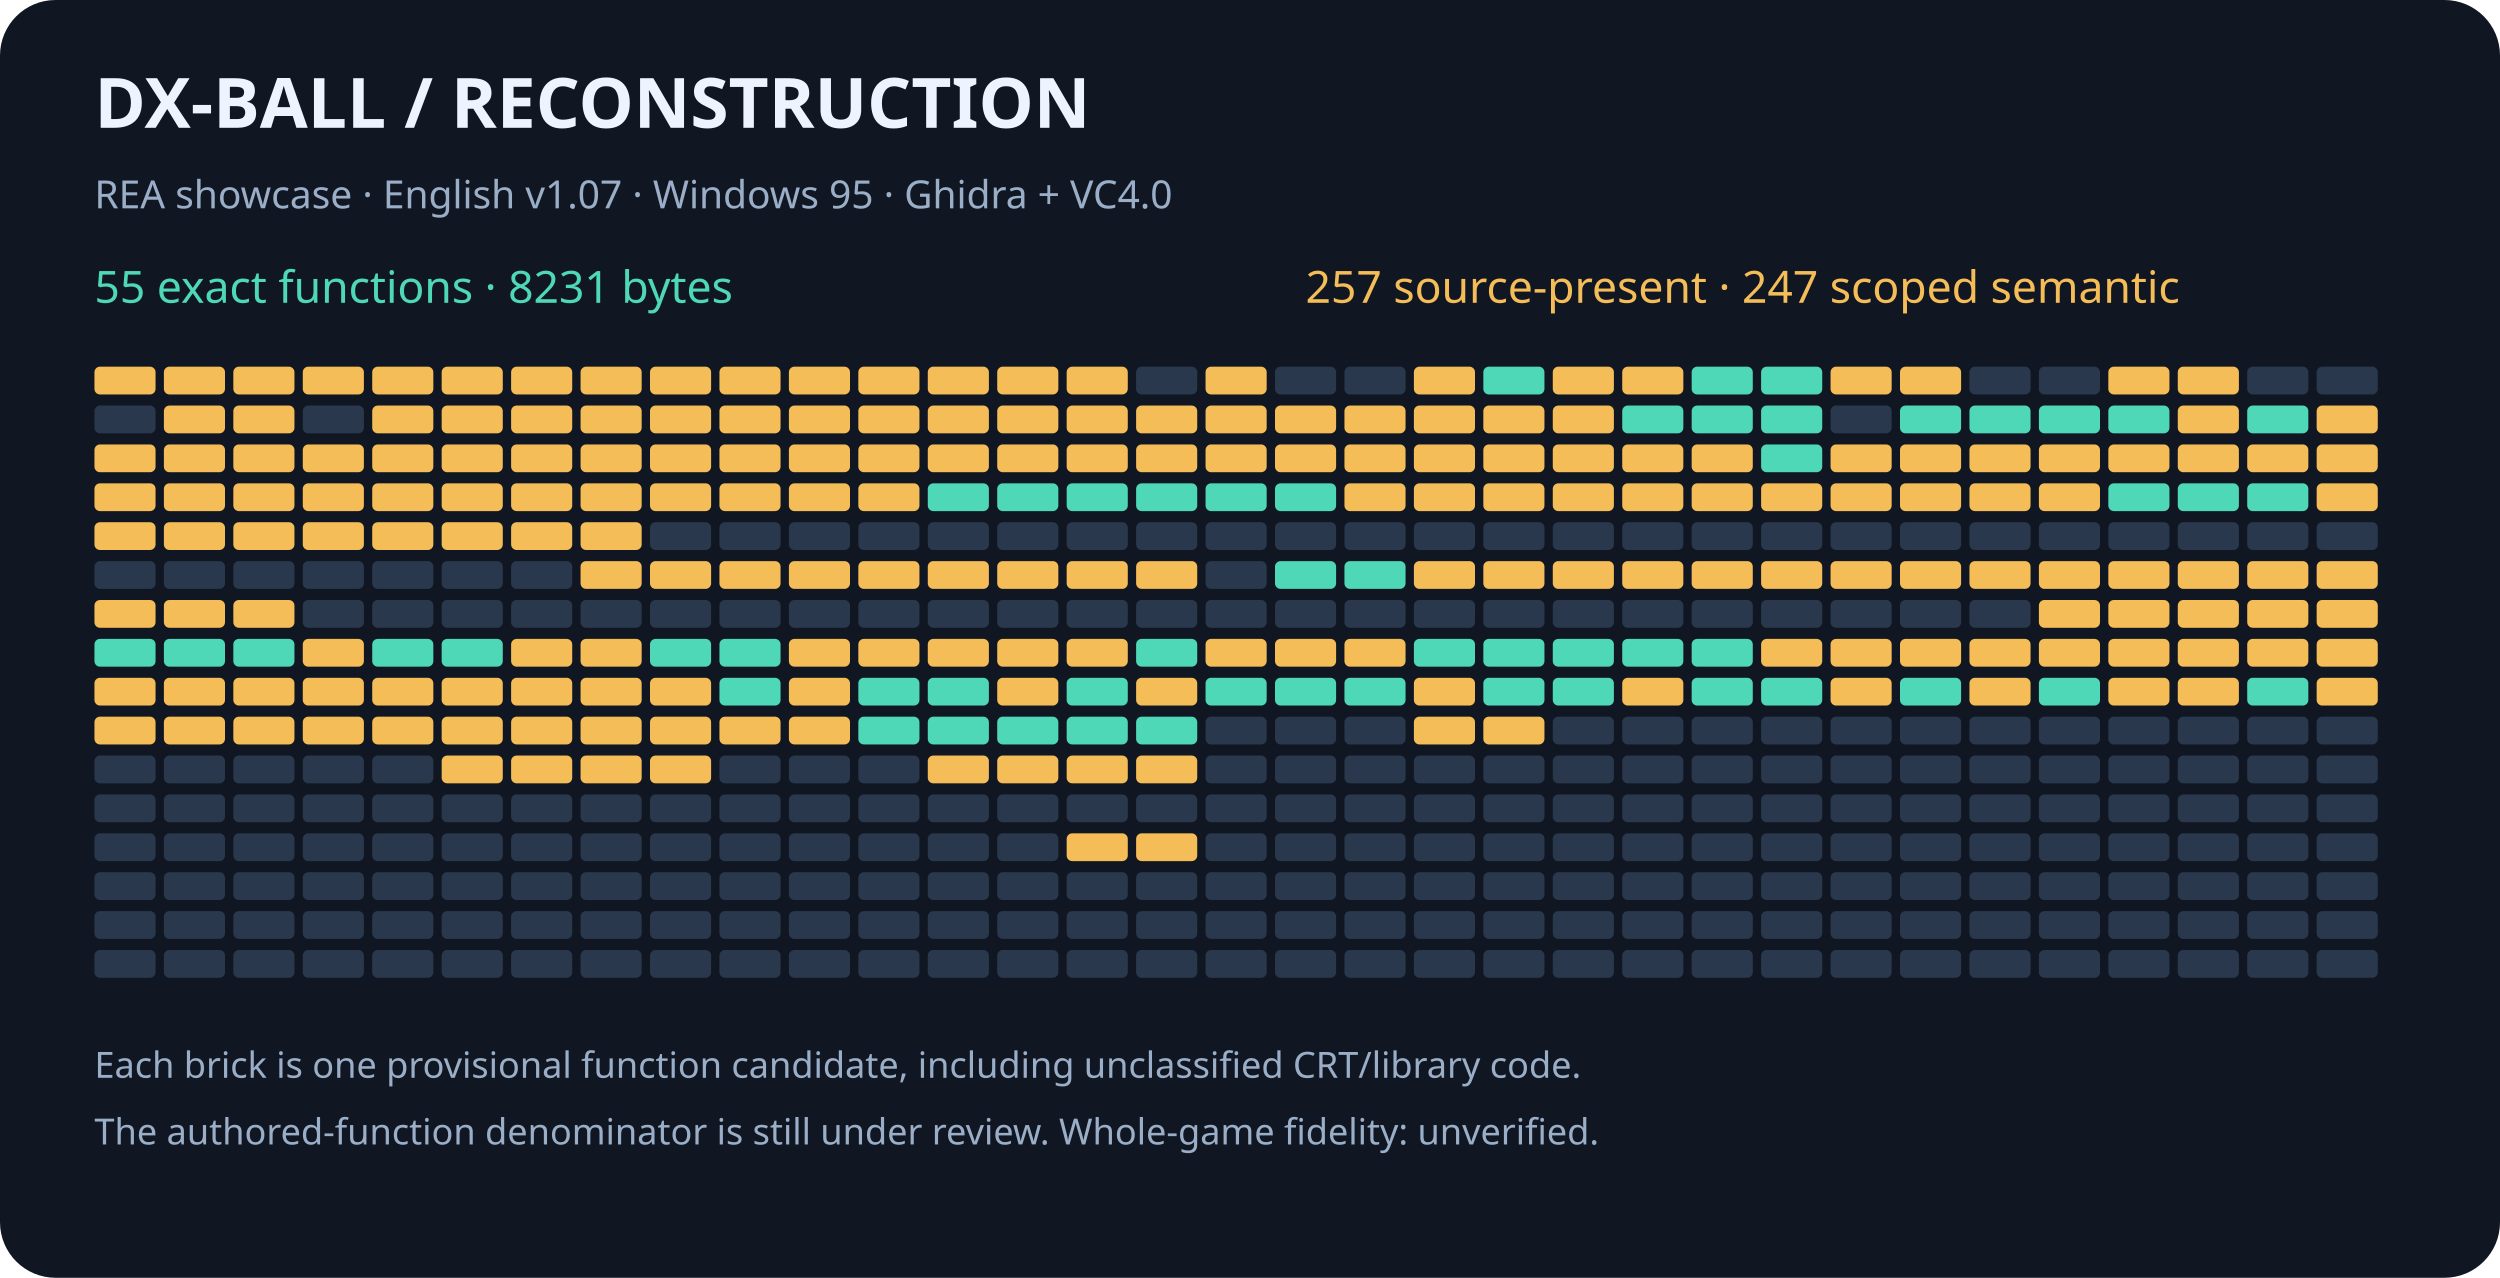
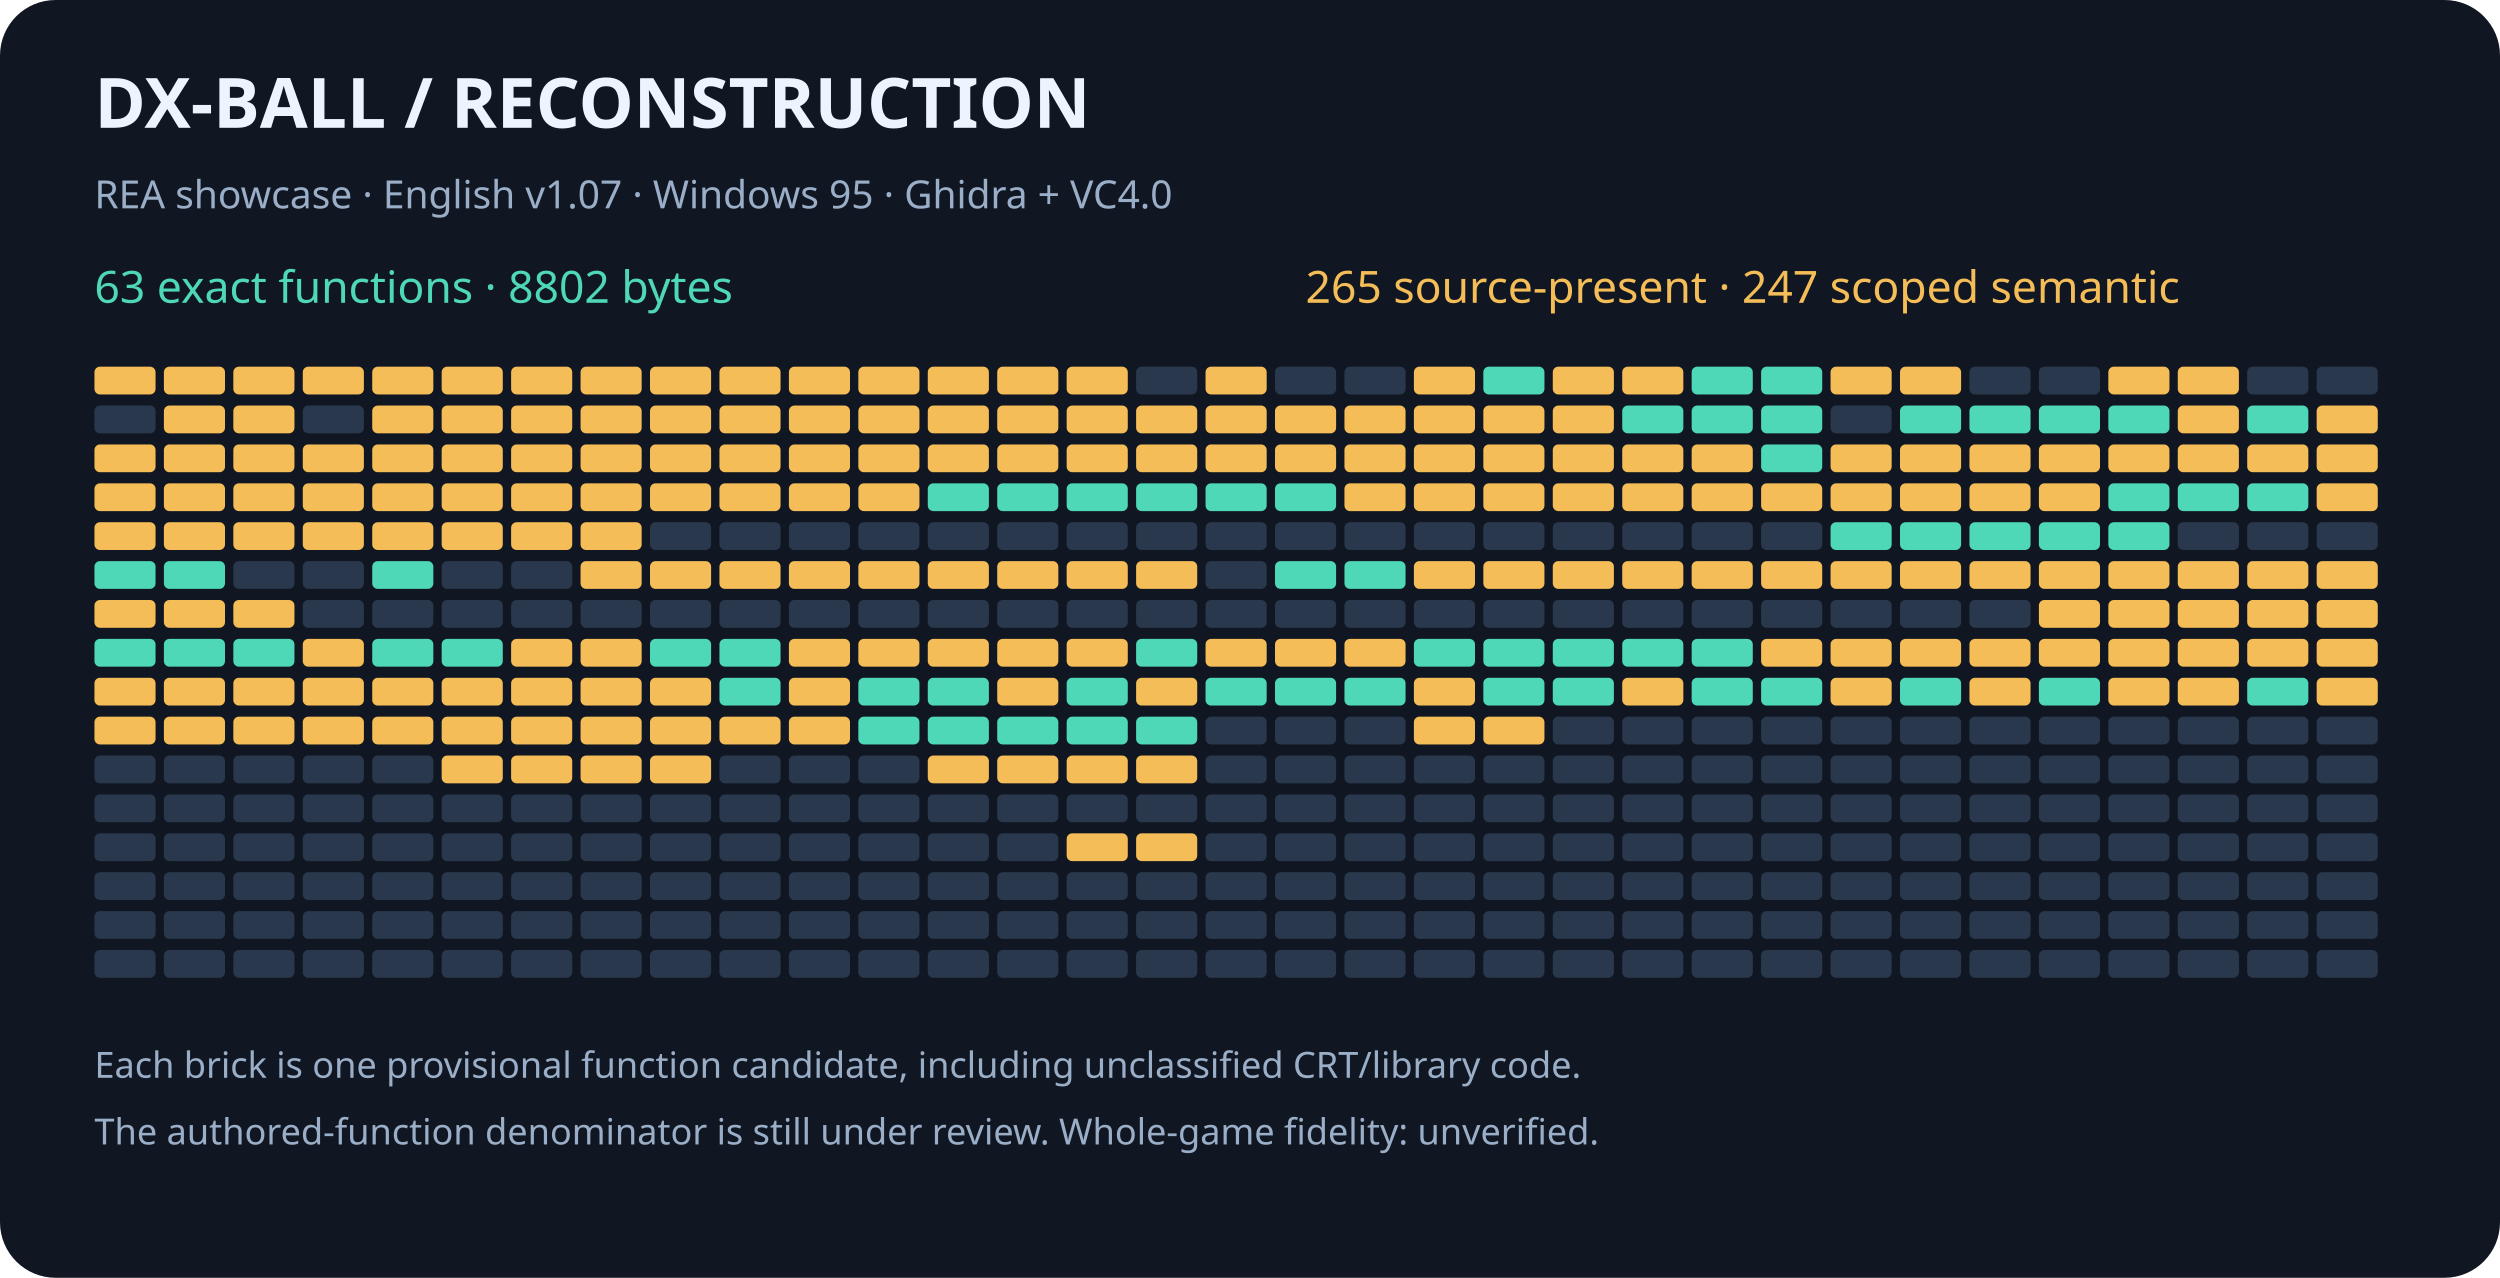
<svg xmlns="http://www.w3.org/2000/svg" width="900" height="460" viewBox="0 0 900 460" role="img" aria-labelledby="title desc">
  <rect width="900" height="460" rx="20" fill="#101722" />
  <g font-family="sans-serif">
    <text x="34" y="46" fill="#eef4ff" font-size="25" font-weight="bold">DX-BALL  /  RECONSTRUCTION</text>
    <text x="34" y="75" fill="#9baec8" font-size="14">REA showcase · English v1.07 · Windows 95 · Ghidra + VC4.0</text>
-     <text x="34" y="109" fill="#4ed8b7" font-size="16">55 exact functions · 8231 bytes</text>
-     <text x="470" y="109" fill="#f5bd57" font-size="16">257 source-present · 247 scoped semantic</text>
+     <text x="34" y="109" fill="#4ed8b7" font-size="16">63 exact functions · 8802 bytes</text>
+     <text x="470" y="109" fill="#f5bd57" font-size="16">265 source-present · 247 scoped semantic</text>
    <rect x="34" y="132" width="22" height="10" rx="2" fill="#f5bd57" />
    <rect x="59" y="132" width="22" height="10" rx="2" fill="#f5bd57" />
    <rect x="84" y="132" width="22" height="10" rx="2" fill="#f5bd57" />
    <rect x="109" y="132" width="22" height="10" rx="2" fill="#f5bd57" />
    <rect x="134" y="132" width="22" height="10" rx="2" fill="#f5bd57" />
    <rect x="159" y="132" width="22" height="10" rx="2" fill="#f5bd57" />
    <rect x="184" y="132" width="22" height="10" rx="2" fill="#f5bd57" />
    <rect x="209" y="132" width="22" height="10" rx="2" fill="#f5bd57" />
    <rect x="234" y="132" width="22" height="10" rx="2" fill="#f5bd57" />
    <rect x="259" y="132" width="22" height="10" rx="2" fill="#f5bd57" />
    <rect x="284" y="132" width="22" height="10" rx="2" fill="#f5bd57" />
    <rect x="309" y="132" width="22" height="10" rx="2" fill="#f5bd57" />
    <rect x="334" y="132" width="22" height="10" rx="2" fill="#f5bd57" />
    <rect x="359" y="132" width="22" height="10" rx="2" fill="#f5bd57" />
    <rect x="384" y="132" width="22" height="10" rx="2" fill="#f5bd57" />
    <rect x="409" y="132" width="22" height="10" rx="2" fill="#29384c" />
    <rect x="434" y="132" width="22" height="10" rx="2" fill="#f5bd57" />
    <rect x="459" y="132" width="22" height="10" rx="2" fill="#29384c" />
    <rect x="484" y="132" width="22" height="10" rx="2" fill="#29384c" />
    <rect x="509" y="132" width="22" height="10" rx="2" fill="#f5bd57" />
    <rect x="534" y="132" width="22" height="10" rx="2" fill="#4ed8b7" />
    <rect x="559" y="132" width="22" height="10" rx="2" fill="#f5bd57" />
    <rect x="584" y="132" width="22" height="10" rx="2" fill="#f5bd57" />
    <rect x="609" y="132" width="22" height="10" rx="2" fill="#4ed8b7" />
    <rect x="634" y="132" width="22" height="10" rx="2" fill="#4ed8b7" />
    <rect x="659" y="132" width="22" height="10" rx="2" fill="#f5bd57" />
    <rect x="684" y="132" width="22" height="10" rx="2" fill="#f5bd57" />
    <rect x="709" y="132" width="22" height="10" rx="2" fill="#29384c" />
    <rect x="734" y="132" width="22" height="10" rx="2" fill="#29384c" />
    <rect x="759" y="132" width="22" height="10" rx="2" fill="#f5bd57" />
    <rect x="784" y="132" width="22" height="10" rx="2" fill="#f5bd57" />
    <rect x="809" y="132" width="22" height="10" rx="2" fill="#29384c" />
    <rect x="834" y="132" width="22" height="10" rx="2" fill="#29384c" />
    <rect x="34" y="146" width="22" height="10" rx="2" fill="#29384c" />
    <rect x="59" y="146" width="22" height="10" rx="2" fill="#f5bd57" />
    <rect x="84" y="146" width="22" height="10" rx="2" fill="#f5bd57" />
    <rect x="109" y="146" width="22" height="10" rx="2" fill="#29384c" />
    <rect x="134" y="146" width="22" height="10" rx="2" fill="#f5bd57" />
    <rect x="159" y="146" width="22" height="10" rx="2" fill="#f5bd57" />
    <rect x="184" y="146" width="22" height="10" rx="2" fill="#f5bd57" />
    <rect x="209" y="146" width="22" height="10" rx="2" fill="#f5bd57" />
    <rect x="234" y="146" width="22" height="10" rx="2" fill="#f5bd57" />
    <rect x="259" y="146" width="22" height="10" rx="2" fill="#f5bd57" />
    <rect x="284" y="146" width="22" height="10" rx="2" fill="#f5bd57" />
    <rect x="309" y="146" width="22" height="10" rx="2" fill="#f5bd57" />
    <rect x="334" y="146" width="22" height="10" rx="2" fill="#f5bd57" />
    <rect x="359" y="146" width="22" height="10" rx="2" fill="#f5bd57" />
    <rect x="384" y="146" width="22" height="10" rx="2" fill="#f5bd57" />
    <rect x="409" y="146" width="22" height="10" rx="2" fill="#f5bd57" />
    <rect x="434" y="146" width="22" height="10" rx="2" fill="#f5bd57" />
    <rect x="459" y="146" width="22" height="10" rx="2" fill="#f5bd57" />
    <rect x="484" y="146" width="22" height="10" rx="2" fill="#f5bd57" />
    <rect x="509" y="146" width="22" height="10" rx="2" fill="#f5bd57" />
    <rect x="534" y="146" width="22" height="10" rx="2" fill="#f5bd57" />
    <rect x="559" y="146" width="22" height="10" rx="2" fill="#f5bd57" />
    <rect x="584" y="146" width="22" height="10" rx="2" fill="#4ed8b7" />
    <rect x="609" y="146" width="22" height="10" rx="2" fill="#4ed8b7" />
    <rect x="634" y="146" width="22" height="10" rx="2" fill="#4ed8b7" />
    <rect x="659" y="146" width="22" height="10" rx="2" fill="#29384c" />
    <rect x="684" y="146" width="22" height="10" rx="2" fill="#4ed8b7" />
    <rect x="709" y="146" width="22" height="10" rx="2" fill="#4ed8b7" />
    <rect x="734" y="146" width="22" height="10" rx="2" fill="#4ed8b7" />
    <rect x="759" y="146" width="22" height="10" rx="2" fill="#4ed8b7" />
    <rect x="784" y="146" width="22" height="10" rx="2" fill="#f5bd57" />
    <rect x="809" y="146" width="22" height="10" rx="2" fill="#4ed8b7" />
    <rect x="834" y="146" width="22" height="10" rx="2" fill="#f5bd57" />
    <rect x="34" y="160" width="22" height="10" rx="2" fill="#f5bd57" />
    <rect x="59" y="160" width="22" height="10" rx="2" fill="#f5bd57" />
    <rect x="84" y="160" width="22" height="10" rx="2" fill="#f5bd57" />
    <rect x="109" y="160" width="22" height="10" rx="2" fill="#f5bd57" />
    <rect x="134" y="160" width="22" height="10" rx="2" fill="#f5bd57" />
    <rect x="159" y="160" width="22" height="10" rx="2" fill="#f5bd57" />
    <rect x="184" y="160" width="22" height="10" rx="2" fill="#f5bd57" />
    <rect x="209" y="160" width="22" height="10" rx="2" fill="#f5bd57" />
    <rect x="234" y="160" width="22" height="10" rx="2" fill="#f5bd57" />
    <rect x="259" y="160" width="22" height="10" rx="2" fill="#f5bd57" />
    <rect x="284" y="160" width="22" height="10" rx="2" fill="#f5bd57" />
    <rect x="309" y="160" width="22" height="10" rx="2" fill="#f5bd57" />
    <rect x="334" y="160" width="22" height="10" rx="2" fill="#f5bd57" />
    <rect x="359" y="160" width="22" height="10" rx="2" fill="#f5bd57" />
    <rect x="384" y="160" width="22" height="10" rx="2" fill="#f5bd57" />
    <rect x="409" y="160" width="22" height="10" rx="2" fill="#f5bd57" />
    <rect x="434" y="160" width="22" height="10" rx="2" fill="#f5bd57" />
    <rect x="459" y="160" width="22" height="10" rx="2" fill="#f5bd57" />
    <rect x="484" y="160" width="22" height="10" rx="2" fill="#f5bd57" />
    <rect x="509" y="160" width="22" height="10" rx="2" fill="#f5bd57" />
    <rect x="534" y="160" width="22" height="10" rx="2" fill="#f5bd57" />
    <rect x="559" y="160" width="22" height="10" rx="2" fill="#f5bd57" />
    <rect x="584" y="160" width="22" height="10" rx="2" fill="#f5bd57" />
    <rect x="609" y="160" width="22" height="10" rx="2" fill="#f5bd57" />
    <rect x="634" y="160" width="22" height="10" rx="2" fill="#4ed8b7" />
    <rect x="659" y="160" width="22" height="10" rx="2" fill="#f5bd57" />
    <rect x="684" y="160" width="22" height="10" rx="2" fill="#f5bd57" />
    <rect x="709" y="160" width="22" height="10" rx="2" fill="#f5bd57" />
    <rect x="734" y="160" width="22" height="10" rx="2" fill="#f5bd57" />
    <rect x="759" y="160" width="22" height="10" rx="2" fill="#f5bd57" />
    <rect x="784" y="160" width="22" height="10" rx="2" fill="#f5bd57" />
    <rect x="809" y="160" width="22" height="10" rx="2" fill="#f5bd57" />
    <rect x="834" y="160" width="22" height="10" rx="2" fill="#f5bd57" />
    <rect x="34" y="174" width="22" height="10" rx="2" fill="#f5bd57" />
    <rect x="59" y="174" width="22" height="10" rx="2" fill="#f5bd57" />
    <rect x="84" y="174" width="22" height="10" rx="2" fill="#f5bd57" />
    <rect x="109" y="174" width="22" height="10" rx="2" fill="#f5bd57" />
    <rect x="134" y="174" width="22" height="10" rx="2" fill="#f5bd57" />
    <rect x="159" y="174" width="22" height="10" rx="2" fill="#f5bd57" />
    <rect x="184" y="174" width="22" height="10" rx="2" fill="#f5bd57" />
    <rect x="209" y="174" width="22" height="10" rx="2" fill="#f5bd57" />
    <rect x="234" y="174" width="22" height="10" rx="2" fill="#f5bd57" />
    <rect x="259" y="174" width="22" height="10" rx="2" fill="#f5bd57" />
    <rect x="284" y="174" width="22" height="10" rx="2" fill="#f5bd57" />
    <rect x="309" y="174" width="22" height="10" rx="2" fill="#f5bd57" />
    <rect x="334" y="174" width="22" height="10" rx="2" fill="#4ed8b7" />
    <rect x="359" y="174" width="22" height="10" rx="2" fill="#4ed8b7" />
    <rect x="384" y="174" width="22" height="10" rx="2" fill="#4ed8b7" />
    <rect x="409" y="174" width="22" height="10" rx="2" fill="#4ed8b7" />
    <rect x="434" y="174" width="22" height="10" rx="2" fill="#4ed8b7" />
    <rect x="459" y="174" width="22" height="10" rx="2" fill="#4ed8b7" />
    <rect x="484" y="174" width="22" height="10" rx="2" fill="#f5bd57" />
    <rect x="509" y="174" width="22" height="10" rx="2" fill="#f5bd57" />
    <rect x="534" y="174" width="22" height="10" rx="2" fill="#f5bd57" />
    <rect x="559" y="174" width="22" height="10" rx="2" fill="#f5bd57" />
    <rect x="584" y="174" width="22" height="10" rx="2" fill="#f5bd57" />
    <rect x="609" y="174" width="22" height="10" rx="2" fill="#f5bd57" />
    <rect x="634" y="174" width="22" height="10" rx="2" fill="#f5bd57" />
    <rect x="659" y="174" width="22" height="10" rx="2" fill="#f5bd57" />
    <rect x="684" y="174" width="22" height="10" rx="2" fill="#f5bd57" />
    <rect x="709" y="174" width="22" height="10" rx="2" fill="#f5bd57" />
    <rect x="734" y="174" width="22" height="10" rx="2" fill="#f5bd57" />
    <rect x="759" y="174" width="22" height="10" rx="2" fill="#4ed8b7" />
    <rect x="784" y="174" width="22" height="10" rx="2" fill="#4ed8b7" />
    <rect x="809" y="174" width="22" height="10" rx="2" fill="#4ed8b7" />
    <rect x="834" y="174" width="22" height="10" rx="2" fill="#f5bd57" />
    <rect x="34" y="188" width="22" height="10" rx="2" fill="#f5bd57" />
    <rect x="59" y="188" width="22" height="10" rx="2" fill="#f5bd57" />
    <rect x="84" y="188" width="22" height="10" rx="2" fill="#f5bd57" />
    <rect x="109" y="188" width="22" height="10" rx="2" fill="#f5bd57" />
    <rect x="134" y="188" width="22" height="10" rx="2" fill="#f5bd57" />
    <rect x="159" y="188" width="22" height="10" rx="2" fill="#f5bd57" />
    <rect x="184" y="188" width="22" height="10" rx="2" fill="#f5bd57" />
    <rect x="209" y="188" width="22" height="10" rx="2" fill="#f5bd57" />
    <rect x="234" y="188" width="22" height="10" rx="2" fill="#29384c" />
    <rect x="259" y="188" width="22" height="10" rx="2" fill="#29384c" />
    <rect x="284" y="188" width="22" height="10" rx="2" fill="#29384c" />
    <rect x="309" y="188" width="22" height="10" rx="2" fill="#29384c" />
    <rect x="334" y="188" width="22" height="10" rx="2" fill="#29384c" />
    <rect x="359" y="188" width="22" height="10" rx="2" fill="#29384c" />
    <rect x="384" y="188" width="22" height="10" rx="2" fill="#29384c" />
    <rect x="409" y="188" width="22" height="10" rx="2" fill="#29384c" />
    <rect x="434" y="188" width="22" height="10" rx="2" fill="#29384c" />
    <rect x="459" y="188" width="22" height="10" rx="2" fill="#29384c" />
    <rect x="484" y="188" width="22" height="10" rx="2" fill="#29384c" />
    <rect x="509" y="188" width="22" height="10" rx="2" fill="#29384c" />
    <rect x="534" y="188" width="22" height="10" rx="2" fill="#29384c" />
    <rect x="559" y="188" width="22" height="10" rx="2" fill="#29384c" />
    <rect x="584" y="188" width="22" height="10" rx="2" fill="#29384c" />
    <rect x="609" y="188" width="22" height="10" rx="2" fill="#29384c" />
    <rect x="634" y="188" width="22" height="10" rx="2" fill="#29384c" />
-     <rect x="659" y="188" width="22" height="10" rx="2" fill="#29384c" />
-     <rect x="684" y="188" width="22" height="10" rx="2" fill="#29384c" />
-     <rect x="709" y="188" width="22" height="10" rx="2" fill="#29384c" />
-     <rect x="734" y="188" width="22" height="10" rx="2" fill="#29384c" />
-     <rect x="759" y="188" width="22" height="10" rx="2" fill="#29384c" />
+     <rect x="659" y="188" width="22" height="10" rx="2" fill="#4ed8b7" />
+     <rect x="684" y="188" width="22" height="10" rx="2" fill="#4ed8b7" />
+     <rect x="709" y="188" width="22" height="10" rx="2" fill="#4ed8b7" />
+     <rect x="734" y="188" width="22" height="10" rx="2" fill="#4ed8b7" />
+     <rect x="759" y="188" width="22" height="10" rx="2" fill="#4ed8b7" />
    <rect x="784" y="188" width="22" height="10" rx="2" fill="#29384c" />
    <rect x="809" y="188" width="22" height="10" rx="2" fill="#29384c" />
    <rect x="834" y="188" width="22" height="10" rx="2" fill="#29384c" />
-     <rect x="34" y="202" width="22" height="10" rx="2" fill="#29384c" />
-     <rect x="59" y="202" width="22" height="10" rx="2" fill="#29384c" />
+     <rect x="34" y="202" width="22" height="10" rx="2" fill="#4ed8b7" />
+     <rect x="59" y="202" width="22" height="10" rx="2" fill="#4ed8b7" />
    <rect x="84" y="202" width="22" height="10" rx="2" fill="#29384c" />
    <rect x="109" y="202" width="22" height="10" rx="2" fill="#29384c" />
-     <rect x="134" y="202" width="22" height="10" rx="2" fill="#29384c" />
+     <rect x="134" y="202" width="22" height="10" rx="2" fill="#4ed8b7" />
    <rect x="159" y="202" width="22" height="10" rx="2" fill="#29384c" />
    <rect x="184" y="202" width="22" height="10" rx="2" fill="#29384c" />
    <rect x="209" y="202" width="22" height="10" rx="2" fill="#f5bd57" />
    <rect x="234" y="202" width="22" height="10" rx="2" fill="#f5bd57" />
    <rect x="259" y="202" width="22" height="10" rx="2" fill="#f5bd57" />
    <rect x="284" y="202" width="22" height="10" rx="2" fill="#f5bd57" />
    <rect x="309" y="202" width="22" height="10" rx="2" fill="#f5bd57" />
    <rect x="334" y="202" width="22" height="10" rx="2" fill="#f5bd57" />
    <rect x="359" y="202" width="22" height="10" rx="2" fill="#f5bd57" />
    <rect x="384" y="202" width="22" height="10" rx="2" fill="#f5bd57" />
    <rect x="409" y="202" width="22" height="10" rx="2" fill="#f5bd57" />
    <rect x="434" y="202" width="22" height="10" rx="2" fill="#29384c" />
    <rect x="459" y="202" width="22" height="10" rx="2" fill="#4ed8b7" />
    <rect x="484" y="202" width="22" height="10" rx="2" fill="#4ed8b7" />
    <rect x="509" y="202" width="22" height="10" rx="2" fill="#f5bd57" />
    <rect x="534" y="202" width="22" height="10" rx="2" fill="#f5bd57" />
    <rect x="559" y="202" width="22" height="10" rx="2" fill="#f5bd57" />
    <rect x="584" y="202" width="22" height="10" rx="2" fill="#f5bd57" />
    <rect x="609" y="202" width="22" height="10" rx="2" fill="#f5bd57" />
    <rect x="634" y="202" width="22" height="10" rx="2" fill="#f5bd57" />
    <rect x="659" y="202" width="22" height="10" rx="2" fill="#f5bd57" />
    <rect x="684" y="202" width="22" height="10" rx="2" fill="#f5bd57" />
    <rect x="709" y="202" width="22" height="10" rx="2" fill="#f5bd57" />
    <rect x="734" y="202" width="22" height="10" rx="2" fill="#f5bd57" />
    <rect x="759" y="202" width="22" height="10" rx="2" fill="#f5bd57" />
    <rect x="784" y="202" width="22" height="10" rx="2" fill="#f5bd57" />
    <rect x="809" y="202" width="22" height="10" rx="2" fill="#f5bd57" />
    <rect x="834" y="202" width="22" height="10" rx="2" fill="#f5bd57" />
    <rect x="34" y="216" width="22" height="10" rx="2" fill="#f5bd57" />
    <rect x="59" y="216" width="22" height="10" rx="2" fill="#f5bd57" />
    <rect x="84" y="216" width="22" height="10" rx="2" fill="#f5bd57" />
    <rect x="109" y="216" width="22" height="10" rx="2" fill="#29384c" />
    <rect x="134" y="216" width="22" height="10" rx="2" fill="#29384c" />
    <rect x="159" y="216" width="22" height="10" rx="2" fill="#29384c" />
    <rect x="184" y="216" width="22" height="10" rx="2" fill="#29384c" />
    <rect x="209" y="216" width="22" height="10" rx="2" fill="#29384c" />
    <rect x="234" y="216" width="22" height="10" rx="2" fill="#29384c" />
    <rect x="259" y="216" width="22" height="10" rx="2" fill="#29384c" />
    <rect x="284" y="216" width="22" height="10" rx="2" fill="#29384c" />
    <rect x="309" y="216" width="22" height="10" rx="2" fill="#29384c" />
    <rect x="334" y="216" width="22" height="10" rx="2" fill="#29384c" />
    <rect x="359" y="216" width="22" height="10" rx="2" fill="#29384c" />
    <rect x="384" y="216" width="22" height="10" rx="2" fill="#29384c" />
    <rect x="409" y="216" width="22" height="10" rx="2" fill="#29384c" />
    <rect x="434" y="216" width="22" height="10" rx="2" fill="#29384c" />
    <rect x="459" y="216" width="22" height="10" rx="2" fill="#29384c" />
    <rect x="484" y="216" width="22" height="10" rx="2" fill="#29384c" />
    <rect x="509" y="216" width="22" height="10" rx="2" fill="#29384c" />
    <rect x="534" y="216" width="22" height="10" rx="2" fill="#29384c" />
    <rect x="559" y="216" width="22" height="10" rx="2" fill="#29384c" />
    <rect x="584" y="216" width="22" height="10" rx="2" fill="#29384c" />
    <rect x="609" y="216" width="22" height="10" rx="2" fill="#29384c" />
    <rect x="634" y="216" width="22" height="10" rx="2" fill="#29384c" />
    <rect x="659" y="216" width="22" height="10" rx="2" fill="#29384c" />
    <rect x="684" y="216" width="22" height="10" rx="2" fill="#29384c" />
    <rect x="709" y="216" width="22" height="10" rx="2" fill="#29384c" />
    <rect x="734" y="216" width="22" height="10" rx="2" fill="#f5bd57" />
    <rect x="759" y="216" width="22" height="10" rx="2" fill="#f5bd57" />
    <rect x="784" y="216" width="22" height="10" rx="2" fill="#f5bd57" />
    <rect x="809" y="216" width="22" height="10" rx="2" fill="#f5bd57" />
    <rect x="834" y="216" width="22" height="10" rx="2" fill="#f5bd57" />
    <rect x="34" y="230" width="22" height="10" rx="2" fill="#4ed8b7" />
    <rect x="59" y="230" width="22" height="10" rx="2" fill="#4ed8b7" />
    <rect x="84" y="230" width="22" height="10" rx="2" fill="#4ed8b7" />
    <rect x="109" y="230" width="22" height="10" rx="2" fill="#f5bd57" />
    <rect x="134" y="230" width="22" height="10" rx="2" fill="#4ed8b7" />
    <rect x="159" y="230" width="22" height="10" rx="2" fill="#4ed8b7" />
    <rect x="184" y="230" width="22" height="10" rx="2" fill="#f5bd57" />
    <rect x="209" y="230" width="22" height="10" rx="2" fill="#f5bd57" />
    <rect x="234" y="230" width="22" height="10" rx="2" fill="#4ed8b7" />
    <rect x="259" y="230" width="22" height="10" rx="2" fill="#4ed8b7" />
    <rect x="284" y="230" width="22" height="10" rx="2" fill="#f5bd57" />
    <rect x="309" y="230" width="22" height="10" rx="2" fill="#f5bd57" />
    <rect x="334" y="230" width="22" height="10" rx="2" fill="#f5bd57" />
    <rect x="359" y="230" width="22" height="10" rx="2" fill="#f5bd57" />
    <rect x="384" y="230" width="22" height="10" rx="2" fill="#f5bd57" />
    <rect x="409" y="230" width="22" height="10" rx="2" fill="#4ed8b7" />
    <rect x="434" y="230" width="22" height="10" rx="2" fill="#f5bd57" />
    <rect x="459" y="230" width="22" height="10" rx="2" fill="#f5bd57" />
    <rect x="484" y="230" width="22" height="10" rx="2" fill="#f5bd57" />
    <rect x="509" y="230" width="22" height="10" rx="2" fill="#4ed8b7" />
    <rect x="534" y="230" width="22" height="10" rx="2" fill="#4ed8b7" />
    <rect x="559" y="230" width="22" height="10" rx="2" fill="#4ed8b7" />
    <rect x="584" y="230" width="22" height="10" rx="2" fill="#4ed8b7" />
    <rect x="609" y="230" width="22" height="10" rx="2" fill="#4ed8b7" />
    <rect x="634" y="230" width="22" height="10" rx="2" fill="#f5bd57" />
    <rect x="659" y="230" width="22" height="10" rx="2" fill="#f5bd57" />
    <rect x="684" y="230" width="22" height="10" rx="2" fill="#f5bd57" />
    <rect x="709" y="230" width="22" height="10" rx="2" fill="#f5bd57" />
    <rect x="734" y="230" width="22" height="10" rx="2" fill="#f5bd57" />
    <rect x="759" y="230" width="22" height="10" rx="2" fill="#f5bd57" />
    <rect x="784" y="230" width="22" height="10" rx="2" fill="#f5bd57" />
    <rect x="809" y="230" width="22" height="10" rx="2" fill="#f5bd57" />
    <rect x="834" y="230" width="22" height="10" rx="2" fill="#f5bd57" />
    <rect x="34" y="244" width="22" height="10" rx="2" fill="#f5bd57" />
    <rect x="59" y="244" width="22" height="10" rx="2" fill="#f5bd57" />
    <rect x="84" y="244" width="22" height="10" rx="2" fill="#f5bd57" />
    <rect x="109" y="244" width="22" height="10" rx="2" fill="#f5bd57" />
    <rect x="134" y="244" width="22" height="10" rx="2" fill="#f5bd57" />
    <rect x="159" y="244" width="22" height="10" rx="2" fill="#f5bd57" />
    <rect x="184" y="244" width="22" height="10" rx="2" fill="#f5bd57" />
    <rect x="209" y="244" width="22" height="10" rx="2" fill="#f5bd57" />
    <rect x="234" y="244" width="22" height="10" rx="2" fill="#f5bd57" />
    <rect x="259" y="244" width="22" height="10" rx="2" fill="#4ed8b7" />
    <rect x="284" y="244" width="22" height="10" rx="2" fill="#f5bd57" />
    <rect x="309" y="244" width="22" height="10" rx="2" fill="#4ed8b7" />
    <rect x="334" y="244" width="22" height="10" rx="2" fill="#4ed8b7" />
    <rect x="359" y="244" width="22" height="10" rx="2" fill="#f5bd57" />
    <rect x="384" y="244" width="22" height="10" rx="2" fill="#4ed8b7" />
    <rect x="409" y="244" width="22" height="10" rx="2" fill="#f5bd57" />
    <rect x="434" y="244" width="22" height="10" rx="2" fill="#4ed8b7" />
    <rect x="459" y="244" width="22" height="10" rx="2" fill="#4ed8b7" />
    <rect x="484" y="244" width="22" height="10" rx="2" fill="#4ed8b7" />
    <rect x="509" y="244" width="22" height="10" rx="2" fill="#f5bd57" />
    <rect x="534" y="244" width="22" height="10" rx="2" fill="#4ed8b7" />
    <rect x="559" y="244" width="22" height="10" rx="2" fill="#4ed8b7" />
    <rect x="584" y="244" width="22" height="10" rx="2" fill="#f5bd57" />
    <rect x="609" y="244" width="22" height="10" rx="2" fill="#4ed8b7" />
    <rect x="634" y="244" width="22" height="10" rx="2" fill="#4ed8b7" />
    <rect x="659" y="244" width="22" height="10" rx="2" fill="#f5bd57" />
    <rect x="684" y="244" width="22" height="10" rx="2" fill="#4ed8b7" />
    <rect x="709" y="244" width="22" height="10" rx="2" fill="#f5bd57" />
    <rect x="734" y="244" width="22" height="10" rx="2" fill="#4ed8b7" />
    <rect x="759" y="244" width="22" height="10" rx="2" fill="#f5bd57" />
    <rect x="784" y="244" width="22" height="10" rx="2" fill="#f5bd57" />
    <rect x="809" y="244" width="22" height="10" rx="2" fill="#4ed8b7" />
    <rect x="834" y="244" width="22" height="10" rx="2" fill="#f5bd57" />
    <rect x="34" y="258" width="22" height="10" rx="2" fill="#f5bd57" />
    <rect x="59" y="258" width="22" height="10" rx="2" fill="#f5bd57" />
    <rect x="84" y="258" width="22" height="10" rx="2" fill="#f5bd57" />
    <rect x="109" y="258" width="22" height="10" rx="2" fill="#f5bd57" />
    <rect x="134" y="258" width="22" height="10" rx="2" fill="#f5bd57" />
    <rect x="159" y="258" width="22" height="10" rx="2" fill="#f5bd57" />
    <rect x="184" y="258" width="22" height="10" rx="2" fill="#f5bd57" />
    <rect x="209" y="258" width="22" height="10" rx="2" fill="#f5bd57" />
    <rect x="234" y="258" width="22" height="10" rx="2" fill="#f5bd57" />
    <rect x="259" y="258" width="22" height="10" rx="2" fill="#f5bd57" />
    <rect x="284" y="258" width="22" height="10" rx="2" fill="#f5bd57" />
    <rect x="309" y="258" width="22" height="10" rx="2" fill="#4ed8b7" />
    <rect x="334" y="258" width="22" height="10" rx="2" fill="#4ed8b7" />
    <rect x="359" y="258" width="22" height="10" rx="2" fill="#4ed8b7" />
    <rect x="384" y="258" width="22" height="10" rx="2" fill="#4ed8b7" />
    <rect x="409" y="258" width="22" height="10" rx="2" fill="#4ed8b7" />
    <rect x="434" y="258" width="22" height="10" rx="2" fill="#29384c" />
    <rect x="459" y="258" width="22" height="10" rx="2" fill="#29384c" />
    <rect x="484" y="258" width="22" height="10" rx="2" fill="#29384c" />
    <rect x="509" y="258" width="22" height="10" rx="2" fill="#f5bd57" />
    <rect x="534" y="258" width="22" height="10" rx="2" fill="#f5bd57" />
    <rect x="559" y="258" width="22" height="10" rx="2" fill="#29384c" />
    <rect x="584" y="258" width="22" height="10" rx="2" fill="#29384c" />
    <rect x="609" y="258" width="22" height="10" rx="2" fill="#29384c" />
    <rect x="634" y="258" width="22" height="10" rx="2" fill="#29384c" />
    <rect x="659" y="258" width="22" height="10" rx="2" fill="#29384c" />
    <rect x="684" y="258" width="22" height="10" rx="2" fill="#29384c" />
    <rect x="709" y="258" width="22" height="10" rx="2" fill="#29384c" />
    <rect x="734" y="258" width="22" height="10" rx="2" fill="#29384c" />
    <rect x="759" y="258" width="22" height="10" rx="2" fill="#29384c" />
    <rect x="784" y="258" width="22" height="10" rx="2" fill="#29384c" />
    <rect x="809" y="258" width="22" height="10" rx="2" fill="#29384c" />
    <rect x="834" y="258" width="22" height="10" rx="2" fill="#29384c" />
    <rect x="34" y="272" width="22" height="10" rx="2" fill="#29384c" />
    <rect x="59" y="272" width="22" height="10" rx="2" fill="#29384c" />
    <rect x="84" y="272" width="22" height="10" rx="2" fill="#29384c" />
    <rect x="109" y="272" width="22" height="10" rx="2" fill="#29384c" />
    <rect x="134" y="272" width="22" height="10" rx="2" fill="#29384c" />
    <rect x="159" y="272" width="22" height="10" rx="2" fill="#f5bd57" />
    <rect x="184" y="272" width="22" height="10" rx="2" fill="#f5bd57" />
    <rect x="209" y="272" width="22" height="10" rx="2" fill="#f5bd57" />
    <rect x="234" y="272" width="22" height="10" rx="2" fill="#f5bd57" />
    <rect x="259" y="272" width="22" height="10" rx="2" fill="#29384c" />
    <rect x="284" y="272" width="22" height="10" rx="2" fill="#29384c" />
    <rect x="309" y="272" width="22" height="10" rx="2" fill="#29384c" />
    <rect x="334" y="272" width="22" height="10" rx="2" fill="#f5bd57" />
    <rect x="359" y="272" width="22" height="10" rx="2" fill="#f5bd57" />
    <rect x="384" y="272" width="22" height="10" rx="2" fill="#f5bd57" />
    <rect x="409" y="272" width="22" height="10" rx="2" fill="#f5bd57" />
    <rect x="434" y="272" width="22" height="10" rx="2" fill="#29384c" />
    <rect x="459" y="272" width="22" height="10" rx="2" fill="#29384c" />
    <rect x="484" y="272" width="22" height="10" rx="2" fill="#29384c" />
    <rect x="509" y="272" width="22" height="10" rx="2" fill="#29384c" />
    <rect x="534" y="272" width="22" height="10" rx="2" fill="#29384c" />
    <rect x="559" y="272" width="22" height="10" rx="2" fill="#29384c" />
    <rect x="584" y="272" width="22" height="10" rx="2" fill="#29384c" />
    <rect x="609" y="272" width="22" height="10" rx="2" fill="#29384c" />
    <rect x="634" y="272" width="22" height="10" rx="2" fill="#29384c" />
    <rect x="659" y="272" width="22" height="10" rx="2" fill="#29384c" />
    <rect x="684" y="272" width="22" height="10" rx="2" fill="#29384c" />
    <rect x="709" y="272" width="22" height="10" rx="2" fill="#29384c" />
    <rect x="734" y="272" width="22" height="10" rx="2" fill="#29384c" />
    <rect x="759" y="272" width="22" height="10" rx="2" fill="#29384c" />
    <rect x="784" y="272" width="22" height="10" rx="2" fill="#29384c" />
    <rect x="809" y="272" width="22" height="10" rx="2" fill="#29384c" />
    <rect x="834" y="272" width="22" height="10" rx="2" fill="#29384c" />
    <rect x="34" y="286" width="22" height="10" rx="2" fill="#29384c" />
    <rect x="59" y="286" width="22" height="10" rx="2" fill="#29384c" />
    <rect x="84" y="286" width="22" height="10" rx="2" fill="#29384c" />
    <rect x="109" y="286" width="22" height="10" rx="2" fill="#29384c" />
    <rect x="134" y="286" width="22" height="10" rx="2" fill="#29384c" />
    <rect x="159" y="286" width="22" height="10" rx="2" fill="#29384c" />
    <rect x="184" y="286" width="22" height="10" rx="2" fill="#29384c" />
    <rect x="209" y="286" width="22" height="10" rx="2" fill="#29384c" />
    <rect x="234" y="286" width="22" height="10" rx="2" fill="#29384c" />
    <rect x="259" y="286" width="22" height="10" rx="2" fill="#29384c" />
    <rect x="284" y="286" width="22" height="10" rx="2" fill="#29384c" />
    <rect x="309" y="286" width="22" height="10" rx="2" fill="#29384c" />
    <rect x="334" y="286" width="22" height="10" rx="2" fill="#29384c" />
    <rect x="359" y="286" width="22" height="10" rx="2" fill="#29384c" />
    <rect x="384" y="286" width="22" height="10" rx="2" fill="#29384c" />
    <rect x="409" y="286" width="22" height="10" rx="2" fill="#29384c" />
    <rect x="434" y="286" width="22" height="10" rx="2" fill="#29384c" />
    <rect x="459" y="286" width="22" height="10" rx="2" fill="#29384c" />
    <rect x="484" y="286" width="22" height="10" rx="2" fill="#29384c" />
    <rect x="509" y="286" width="22" height="10" rx="2" fill="#29384c" />
    <rect x="534" y="286" width="22" height="10" rx="2" fill="#29384c" />
    <rect x="559" y="286" width="22" height="10" rx="2" fill="#29384c" />
    <rect x="584" y="286" width="22" height="10" rx="2" fill="#29384c" />
    <rect x="609" y="286" width="22" height="10" rx="2" fill="#29384c" />
    <rect x="634" y="286" width="22" height="10" rx="2" fill="#29384c" />
    <rect x="659" y="286" width="22" height="10" rx="2" fill="#29384c" />
    <rect x="684" y="286" width="22" height="10" rx="2" fill="#29384c" />
    <rect x="709" y="286" width="22" height="10" rx="2" fill="#29384c" />
    <rect x="734" y="286" width="22" height="10" rx="2" fill="#29384c" />
    <rect x="759" y="286" width="22" height="10" rx="2" fill="#29384c" />
    <rect x="784" y="286" width="22" height="10" rx="2" fill="#29384c" />
    <rect x="809" y="286" width="22" height="10" rx="2" fill="#29384c" />
    <rect x="834" y="286" width="22" height="10" rx="2" fill="#29384c" />
    <rect x="34" y="300" width="22" height="10" rx="2" fill="#29384c" />
    <rect x="59" y="300" width="22" height="10" rx="2" fill="#29384c" />
    <rect x="84" y="300" width="22" height="10" rx="2" fill="#29384c" />
    <rect x="109" y="300" width="22" height="10" rx="2" fill="#29384c" />
    <rect x="134" y="300" width="22" height="10" rx="2" fill="#29384c" />
    <rect x="159" y="300" width="22" height="10" rx="2" fill="#29384c" />
    <rect x="184" y="300" width="22" height="10" rx="2" fill="#29384c" />
    <rect x="209" y="300" width="22" height="10" rx="2" fill="#29384c" />
    <rect x="234" y="300" width="22" height="10" rx="2" fill="#29384c" />
    <rect x="259" y="300" width="22" height="10" rx="2" fill="#29384c" />
    <rect x="284" y="300" width="22" height="10" rx="2" fill="#29384c" />
    <rect x="309" y="300" width="22" height="10" rx="2" fill="#29384c" />
    <rect x="334" y="300" width="22" height="10" rx="2" fill="#29384c" />
    <rect x="359" y="300" width="22" height="10" rx="2" fill="#29384c" />
    <rect x="384" y="300" width="22" height="10" rx="2" fill="#f5bd57" />
    <rect x="409" y="300" width="22" height="10" rx="2" fill="#f5bd57" />
    <rect x="434" y="300" width="22" height="10" rx="2" fill="#29384c" />
    <rect x="459" y="300" width="22" height="10" rx="2" fill="#29384c" />
    <rect x="484" y="300" width="22" height="10" rx="2" fill="#29384c" />
    <rect x="509" y="300" width="22" height="10" rx="2" fill="#29384c" />
    <rect x="534" y="300" width="22" height="10" rx="2" fill="#29384c" />
    <rect x="559" y="300" width="22" height="10" rx="2" fill="#29384c" />
    <rect x="584" y="300" width="22" height="10" rx="2" fill="#29384c" />
    <rect x="609" y="300" width="22" height="10" rx="2" fill="#29384c" />
    <rect x="634" y="300" width="22" height="10" rx="2" fill="#29384c" />
    <rect x="659" y="300" width="22" height="10" rx="2" fill="#29384c" />
    <rect x="684" y="300" width="22" height="10" rx="2" fill="#29384c" />
    <rect x="709" y="300" width="22" height="10" rx="2" fill="#29384c" />
    <rect x="734" y="300" width="22" height="10" rx="2" fill="#29384c" />
    <rect x="759" y="300" width="22" height="10" rx="2" fill="#29384c" />
    <rect x="784" y="300" width="22" height="10" rx="2" fill="#29384c" />
    <rect x="809" y="300" width="22" height="10" rx="2" fill="#29384c" />
    <rect x="834" y="300" width="22" height="10" rx="2" fill="#29384c" />
    <rect x="34" y="314" width="22" height="10" rx="2" fill="#29384c" />
    <rect x="59" y="314" width="22" height="10" rx="2" fill="#29384c" />
    <rect x="84" y="314" width="22" height="10" rx="2" fill="#29384c" />
    <rect x="109" y="314" width="22" height="10" rx="2" fill="#29384c" />
    <rect x="134" y="314" width="22" height="10" rx="2" fill="#29384c" />
    <rect x="159" y="314" width="22" height="10" rx="2" fill="#29384c" />
    <rect x="184" y="314" width="22" height="10" rx="2" fill="#29384c" />
    <rect x="209" y="314" width="22" height="10" rx="2" fill="#29384c" />
    <rect x="234" y="314" width="22" height="10" rx="2" fill="#29384c" />
    <rect x="259" y="314" width="22" height="10" rx="2" fill="#29384c" />
    <rect x="284" y="314" width="22" height="10" rx="2" fill="#29384c" />
    <rect x="309" y="314" width="22" height="10" rx="2" fill="#29384c" />
    <rect x="334" y="314" width="22" height="10" rx="2" fill="#29384c" />
    <rect x="359" y="314" width="22" height="10" rx="2" fill="#29384c" />
    <rect x="384" y="314" width="22" height="10" rx="2" fill="#29384c" />
    <rect x="409" y="314" width="22" height="10" rx="2" fill="#29384c" />
    <rect x="434" y="314" width="22" height="10" rx="2" fill="#29384c" />
    <rect x="459" y="314" width="22" height="10" rx="2" fill="#29384c" />
    <rect x="484" y="314" width="22" height="10" rx="2" fill="#29384c" />
    <rect x="509" y="314" width="22" height="10" rx="2" fill="#29384c" />
    <rect x="534" y="314" width="22" height="10" rx="2" fill="#29384c" />
    <rect x="559" y="314" width="22" height="10" rx="2" fill="#29384c" />
    <rect x="584" y="314" width="22" height="10" rx="2" fill="#29384c" />
    <rect x="609" y="314" width="22" height="10" rx="2" fill="#29384c" />
    <rect x="634" y="314" width="22" height="10" rx="2" fill="#29384c" />
    <rect x="659" y="314" width="22" height="10" rx="2" fill="#29384c" />
    <rect x="684" y="314" width="22" height="10" rx="2" fill="#29384c" />
    <rect x="709" y="314" width="22" height="10" rx="2" fill="#29384c" />
    <rect x="734" y="314" width="22" height="10" rx="2" fill="#29384c" />
    <rect x="759" y="314" width="22" height="10" rx="2" fill="#29384c" />
    <rect x="784" y="314" width="22" height="10" rx="2" fill="#29384c" />
    <rect x="809" y="314" width="22" height="10" rx="2" fill="#29384c" />
    <rect x="834" y="314" width="22" height="10" rx="2" fill="#29384c" />
    <rect x="34" y="328" width="22" height="10" rx="2" fill="#29384c" />
    <rect x="59" y="328" width="22" height="10" rx="2" fill="#29384c" />
    <rect x="84" y="328" width="22" height="10" rx="2" fill="#29384c" />
    <rect x="109" y="328" width="22" height="10" rx="2" fill="#29384c" />
    <rect x="134" y="328" width="22" height="10" rx="2" fill="#29384c" />
    <rect x="159" y="328" width="22" height="10" rx="2" fill="#29384c" />
    <rect x="184" y="328" width="22" height="10" rx="2" fill="#29384c" />
    <rect x="209" y="328" width="22" height="10" rx="2" fill="#29384c" />
    <rect x="234" y="328" width="22" height="10" rx="2" fill="#29384c" />
    <rect x="259" y="328" width="22" height="10" rx="2" fill="#29384c" />
    <rect x="284" y="328" width="22" height="10" rx="2" fill="#29384c" />
    <rect x="309" y="328" width="22" height="10" rx="2" fill="#29384c" />
    <rect x="334" y="328" width="22" height="10" rx="2" fill="#29384c" />
    <rect x="359" y="328" width="22" height="10" rx="2" fill="#29384c" />
    <rect x="384" y="328" width="22" height="10" rx="2" fill="#29384c" />
    <rect x="409" y="328" width="22" height="10" rx="2" fill="#29384c" />
    <rect x="434" y="328" width="22" height="10" rx="2" fill="#29384c" />
    <rect x="459" y="328" width="22" height="10" rx="2" fill="#29384c" />
    <rect x="484" y="328" width="22" height="10" rx="2" fill="#29384c" />
    <rect x="509" y="328" width="22" height="10" rx="2" fill="#29384c" />
    <rect x="534" y="328" width="22" height="10" rx="2" fill="#29384c" />
    <rect x="559" y="328" width="22" height="10" rx="2" fill="#29384c" />
    <rect x="584" y="328" width="22" height="10" rx="2" fill="#29384c" />
    <rect x="609" y="328" width="22" height="10" rx="2" fill="#29384c" />
    <rect x="634" y="328" width="22" height="10" rx="2" fill="#29384c" />
    <rect x="659" y="328" width="22" height="10" rx="2" fill="#29384c" />
    <rect x="684" y="328" width="22" height="10" rx="2" fill="#29384c" />
    <rect x="709" y="328" width="22" height="10" rx="2" fill="#29384c" />
    <rect x="734" y="328" width="22" height="10" rx="2" fill="#29384c" />
    <rect x="759" y="328" width="22" height="10" rx="2" fill="#29384c" />
    <rect x="784" y="328" width="22" height="10" rx="2" fill="#29384c" />
    <rect x="809" y="328" width="22" height="10" rx="2" fill="#29384c" />
    <rect x="834" y="328" width="22" height="10" rx="2" fill="#29384c" />
    <rect x="34" y="342" width="22" height="10" rx="2" fill="#29384c" />
    <rect x="59" y="342" width="22" height="10" rx="2" fill="#29384c" />
    <rect x="84" y="342" width="22" height="10" rx="2" fill="#29384c" />
    <rect x="109" y="342" width="22" height="10" rx="2" fill="#29384c" />
    <rect x="134" y="342" width="22" height="10" rx="2" fill="#29384c" />
    <rect x="159" y="342" width="22" height="10" rx="2" fill="#29384c" />
    <rect x="184" y="342" width="22" height="10" rx="2" fill="#29384c" />
    <rect x="209" y="342" width="22" height="10" rx="2" fill="#29384c" />
    <rect x="234" y="342" width="22" height="10" rx="2" fill="#29384c" />
    <rect x="259" y="342" width="22" height="10" rx="2" fill="#29384c" />
    <rect x="284" y="342" width="22" height="10" rx="2" fill="#29384c" />
    <rect x="309" y="342" width="22" height="10" rx="2" fill="#29384c" />
    <rect x="334" y="342" width="22" height="10" rx="2" fill="#29384c" />
    <rect x="359" y="342" width="22" height="10" rx="2" fill="#29384c" />
    <rect x="384" y="342" width="22" height="10" rx="2" fill="#29384c" />
    <rect x="409" y="342" width="22" height="10" rx="2" fill="#29384c" />
    <rect x="434" y="342" width="22" height="10" rx="2" fill="#29384c" />
    <rect x="459" y="342" width="22" height="10" rx="2" fill="#29384c" />
    <rect x="484" y="342" width="22" height="10" rx="2" fill="#29384c" />
    <rect x="509" y="342" width="22" height="10" rx="2" fill="#29384c" />
    <rect x="534" y="342" width="22" height="10" rx="2" fill="#29384c" />
    <rect x="559" y="342" width="22" height="10" rx="2" fill="#29384c" />
    <rect x="584" y="342" width="22" height="10" rx="2" fill="#29384c" />
    <rect x="609" y="342" width="22" height="10" rx="2" fill="#29384c" />
    <rect x="634" y="342" width="22" height="10" rx="2" fill="#29384c" />
    <rect x="659" y="342" width="22" height="10" rx="2" fill="#29384c" />
    <rect x="684" y="342" width="22" height="10" rx="2" fill="#29384c" />
    <rect x="709" y="342" width="22" height="10" rx="2" fill="#29384c" />
    <rect x="734" y="342" width="22" height="10" rx="2" fill="#29384c" />
    <rect x="759" y="342" width="22" height="10" rx="2" fill="#29384c" />
    <rect x="784" y="342" width="22" height="10" rx="2" fill="#29384c" />
    <rect x="809" y="342" width="22" height="10" rx="2" fill="#29384c" />
    <rect x="834" y="342" width="22" height="10" rx="2" fill="#29384c" />
    <text x="34" y="388" fill="#9baec8" font-size="13">Each brick is one provisional function candidate, including unclassified CRT/library code.</text>
    <text x="34" y="412" fill="#9baec8" font-size="13">The authored-function denominator is still under review. Whole-game fidelity: unverified.</text>
  </g>
</svg>
